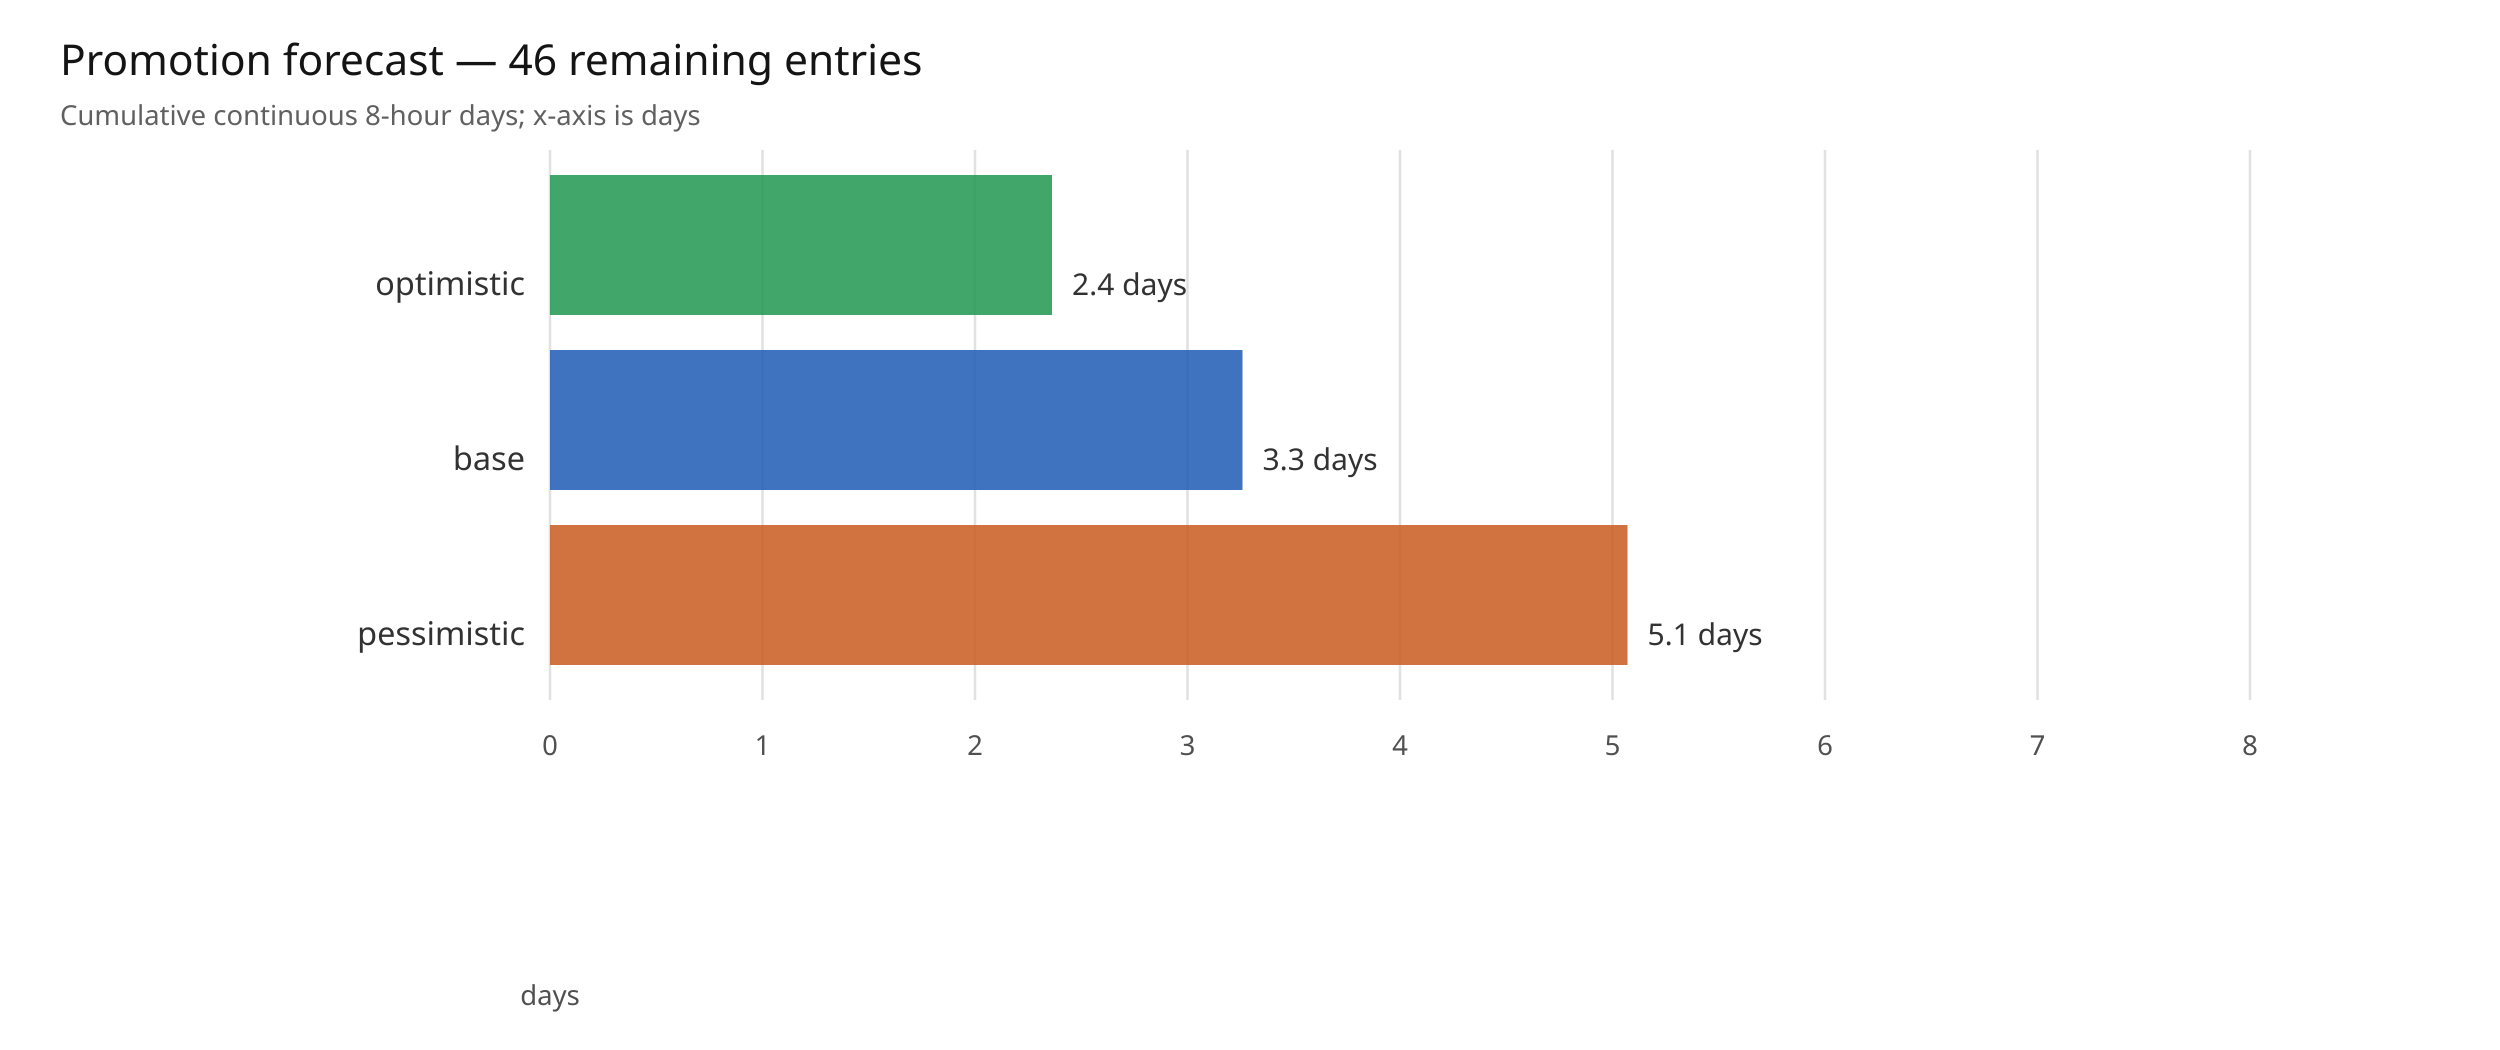
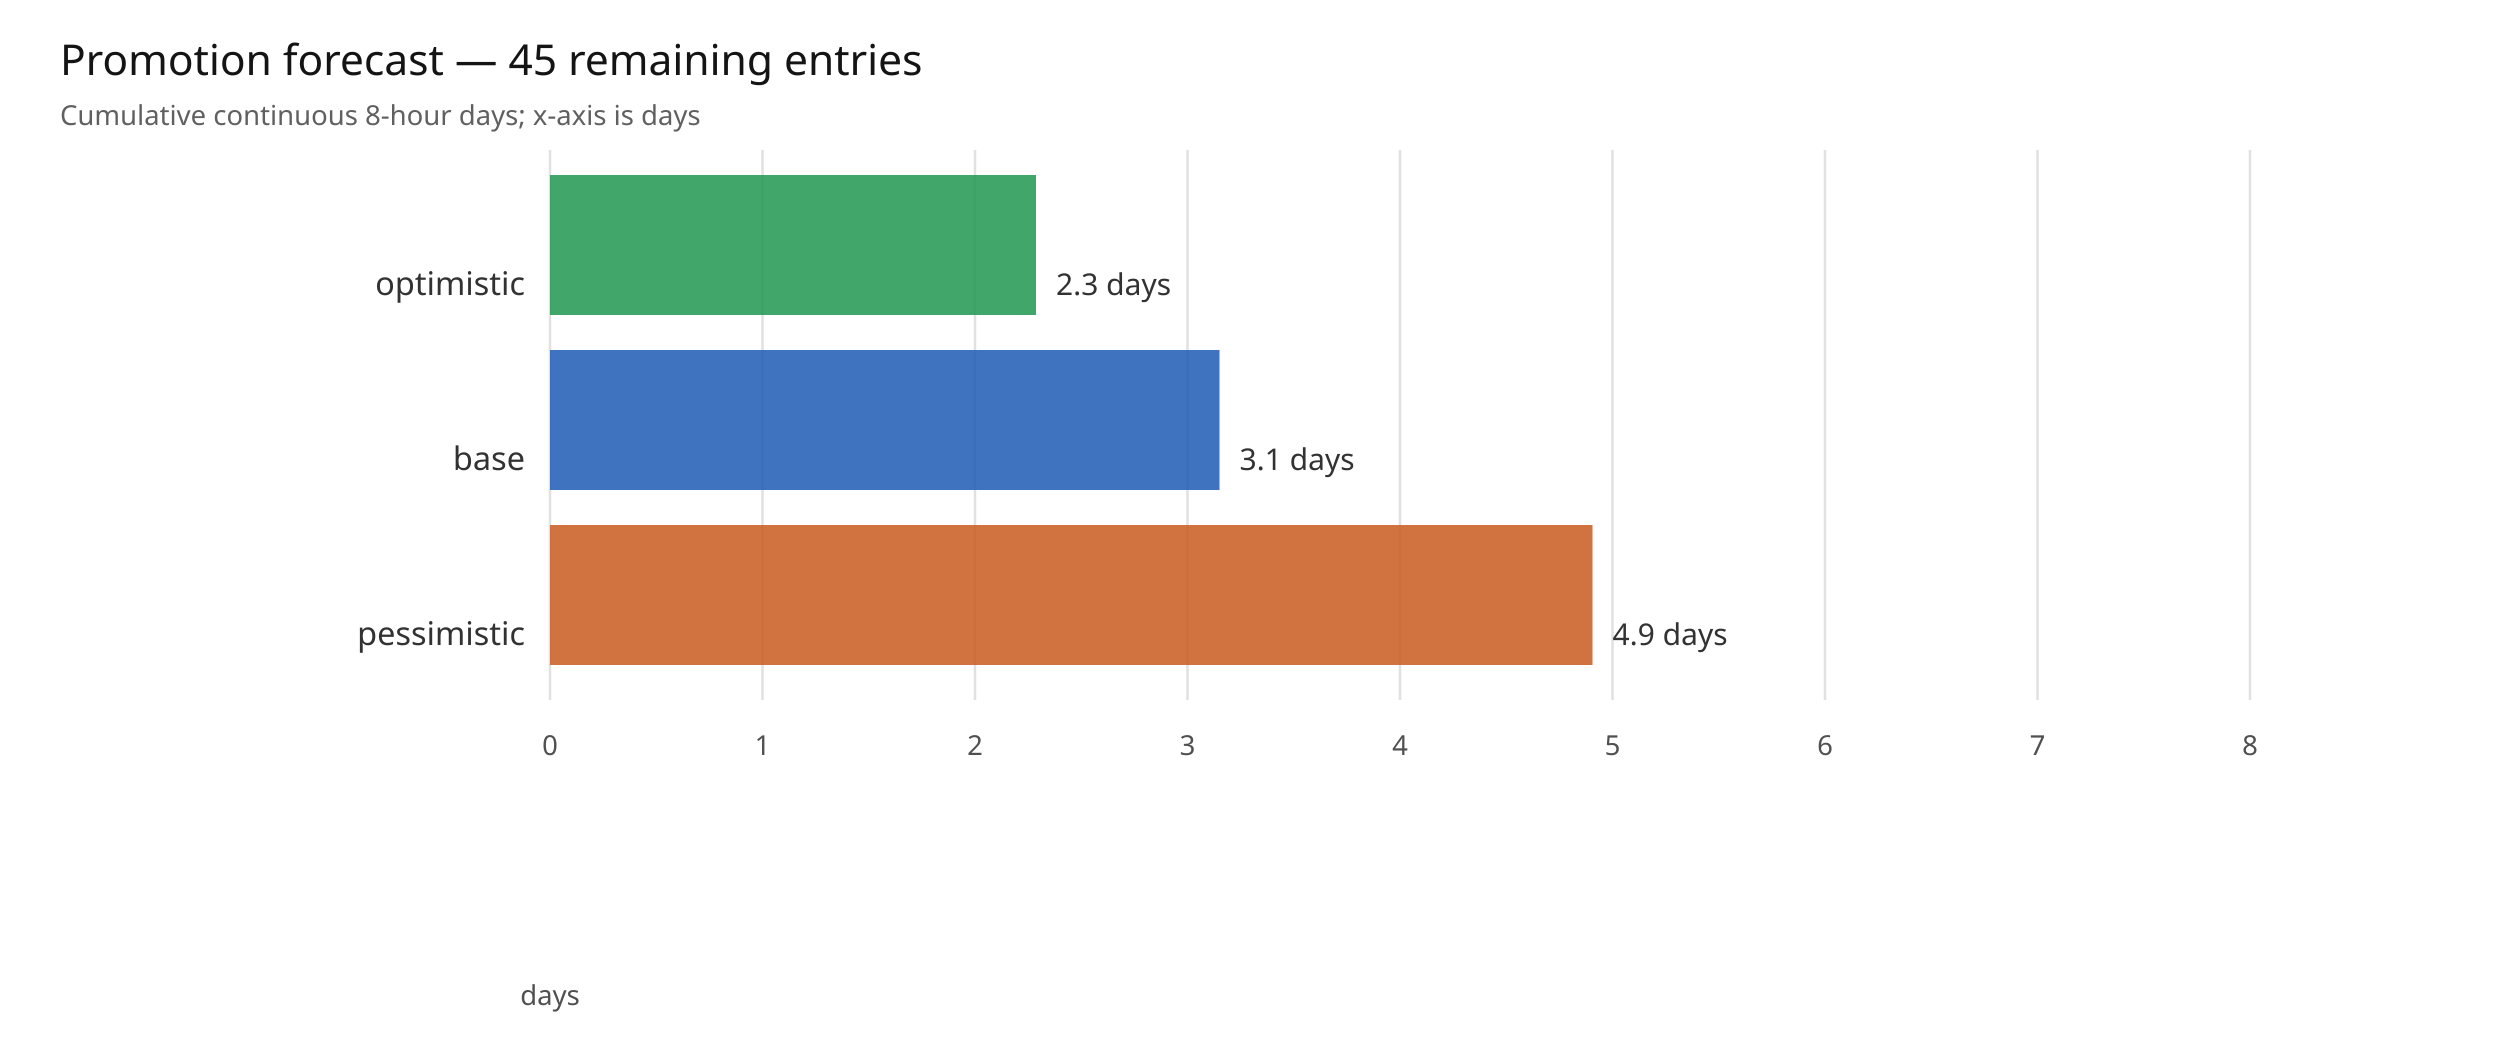
<svg xmlns="http://www.w3.org/2000/svg" width="1000" height="420" viewBox="0 0 1000 420">
  <rect width="100%" height="100%" fill="white" />
-   <text x="24" y="30" font-family="Verdana" font-size="17" fill="#141414">Promotion forecast — 46 remaining entries</text>
+   <text x="24" y="30" font-family="Verdana" font-size="17" fill="#141414">Promotion forecast — 45 remaining entries</text>
  <text x="24" y="50" font-family="Verdana" font-size="11" fill="#606060">Cumulative continuous 8-hour days; x-axis is days</text>
  <line x1="220.0" y1="60" x2="220.0" y2="280" stroke="#e1e1e1" />
  <text x="220.0" y="302" text-anchor="middle" font-family="Verdana" font-size="11" fill="#505050">0</text>
  <line x1="305.0" y1="60" x2="305.0" y2="280" stroke="#e1e1e1" />
  <text x="305.0" y="302" text-anchor="middle" font-family="Verdana" font-size="11" fill="#505050">1</text>
  <line x1="390.0" y1="60" x2="390.0" y2="280" stroke="#e1e1e1" />
  <text x="390.0" y="302" text-anchor="middle" font-family="Verdana" font-size="11" fill="#505050">2</text>
  <line x1="475.0" y1="60" x2="475.0" y2="280" stroke="#e1e1e1" />
  <text x="475.0" y="302" text-anchor="middle" font-family="Verdana" font-size="11" fill="#505050">3</text>
  <line x1="560.0" y1="60" x2="560.0" y2="280" stroke="#e1e1e1" />
  <text x="560.0" y="302" text-anchor="middle" font-family="Verdana" font-size="11" fill="#505050">4</text>
  <line x1="645.0" y1="60" x2="645.0" y2="280" stroke="#e1e1e1" />
  <text x="645.0" y="302" text-anchor="middle" font-family="Verdana" font-size="11" fill="#505050">5</text>
  <line x1="730.0" y1="60" x2="730.0" y2="280" stroke="#e1e1e1" />
  <text x="730.0" y="302" text-anchor="middle" font-family="Verdana" font-size="11" fill="#505050">6</text>
  <line x1="815.0" y1="60" x2="815.0" y2="280" stroke="#e1e1e1" />
  <text x="815.0" y="302" text-anchor="middle" font-family="Verdana" font-size="11" fill="#505050">7</text>
  <line x1="900.0" y1="60" x2="900.0" y2="280" stroke="#e1e1e1" />
  <text x="900.0" y="302" text-anchor="middle" font-family="Verdana" font-size="11" fill="#505050">8</text>
-   <rect x="220" y="70" width="200.8" height="56" fill="#1e9650" opacity="0.85" />
+   <rect x="220" y="70" width="194.4" height="56" fill="#1e9650" opacity="0.85" />
  <text x="210" y="118" text-anchor="end" font-family="Verdana" font-size="13" fill="#323232">optimistic</text>
-   <text x="428.8" y="118" font-family="Verdana" font-size="12" fill="#323232">2.4 days</text>
-   <rect x="220" y="140" width="277.0" height="56" fill="#1e5ab4" opacity="0.85" />
+   <text x="422.4" y="118" font-family="Verdana" font-size="12" fill="#323232">2.3 days</text>
+   <rect x="220" y="140" width="267.8" height="56" fill="#1e5ab4" opacity="0.85" />
  <text x="210" y="188" text-anchor="end" font-family="Verdana" font-size="13" fill="#323232">base</text>
-   <text x="505.0" y="188" font-family="Verdana" font-size="12" fill="#323232">3.3 days</text>
-   <rect x="220" y="210" width="431.0" height="56" fill="#c85a1e" opacity="0.85" />
+   <text x="495.8" y="188" font-family="Verdana" font-size="12" fill="#323232">3.1 days</text>
+   <rect x="220" y="210" width="417.0" height="56" fill="#c85a1e" opacity="0.85" />
  <text x="210" y="258" text-anchor="end" font-family="Verdana" font-size="13" fill="#323232">pessimistic</text>
-   <text x="659.0" y="258" font-family="Verdana" font-size="12" fill="#323232">5.1 days</text>
+   <text x="645.0" y="258" font-family="Verdana" font-size="12" fill="#323232">4.9 days</text>
  <text x="220" y="402" text-anchor="middle" font-family="Verdana" font-size="11" fill="#505050">days</text>
</svg>
